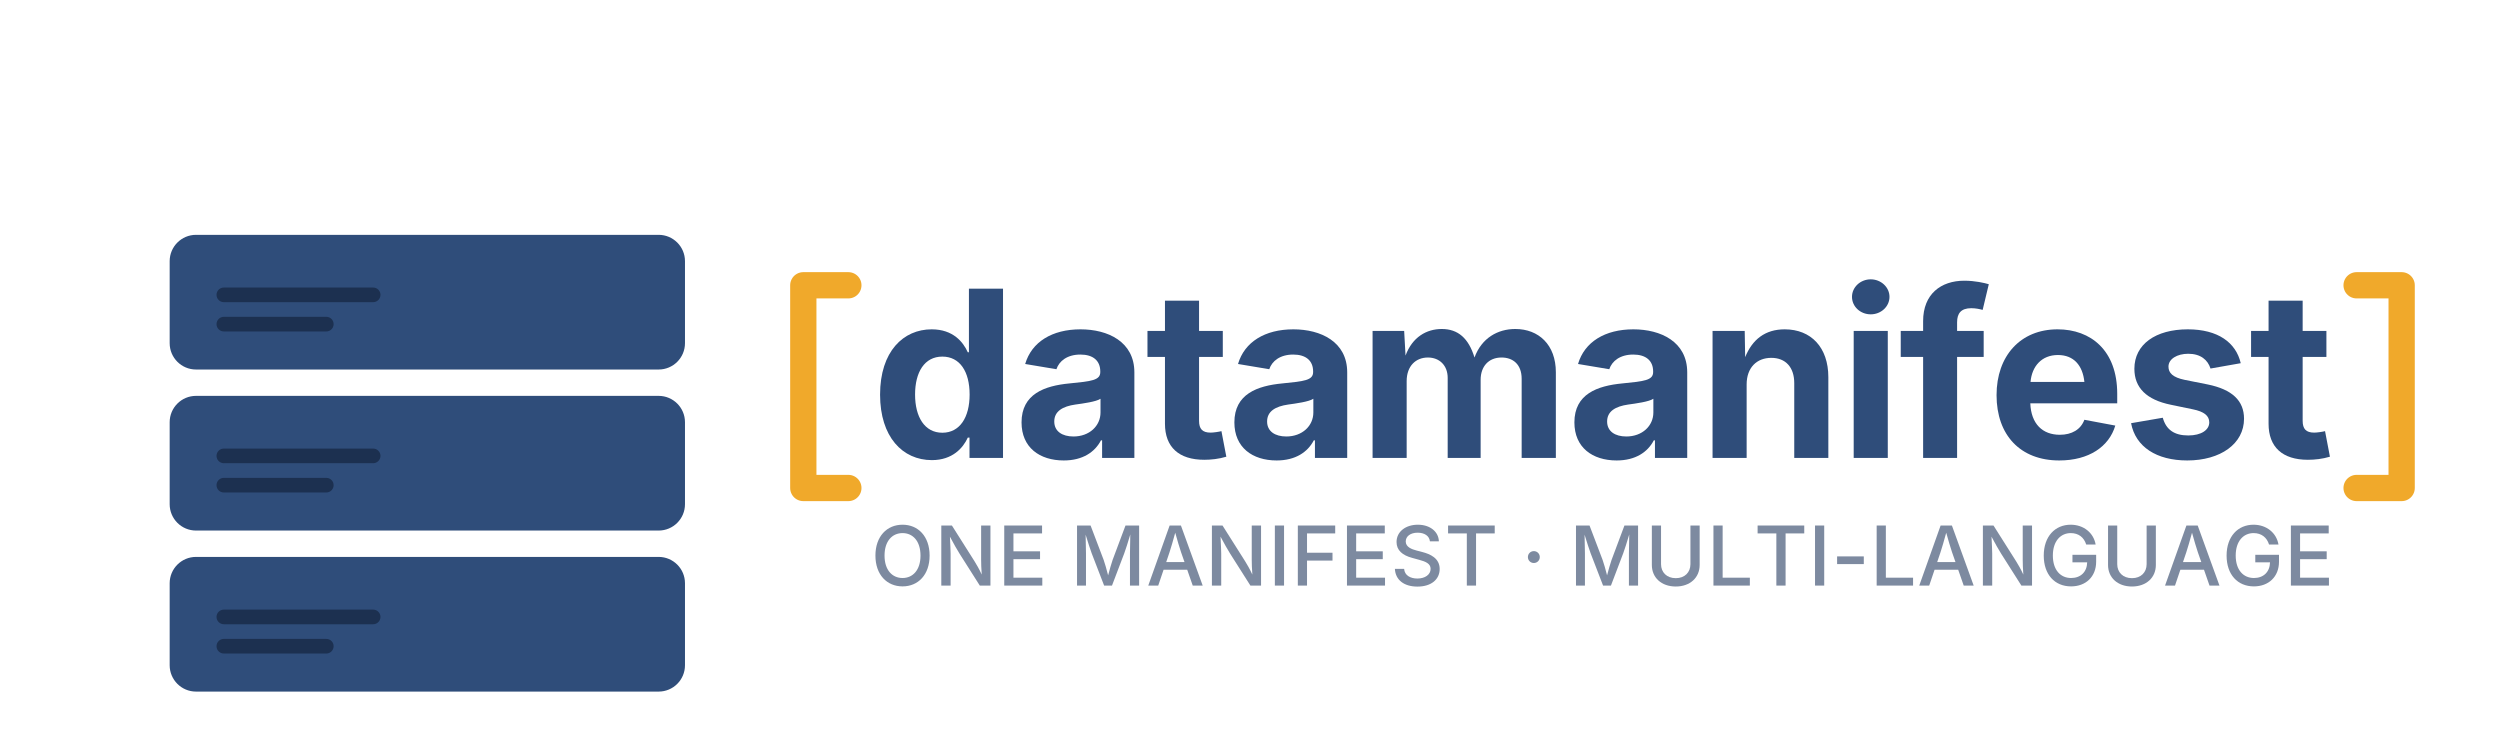
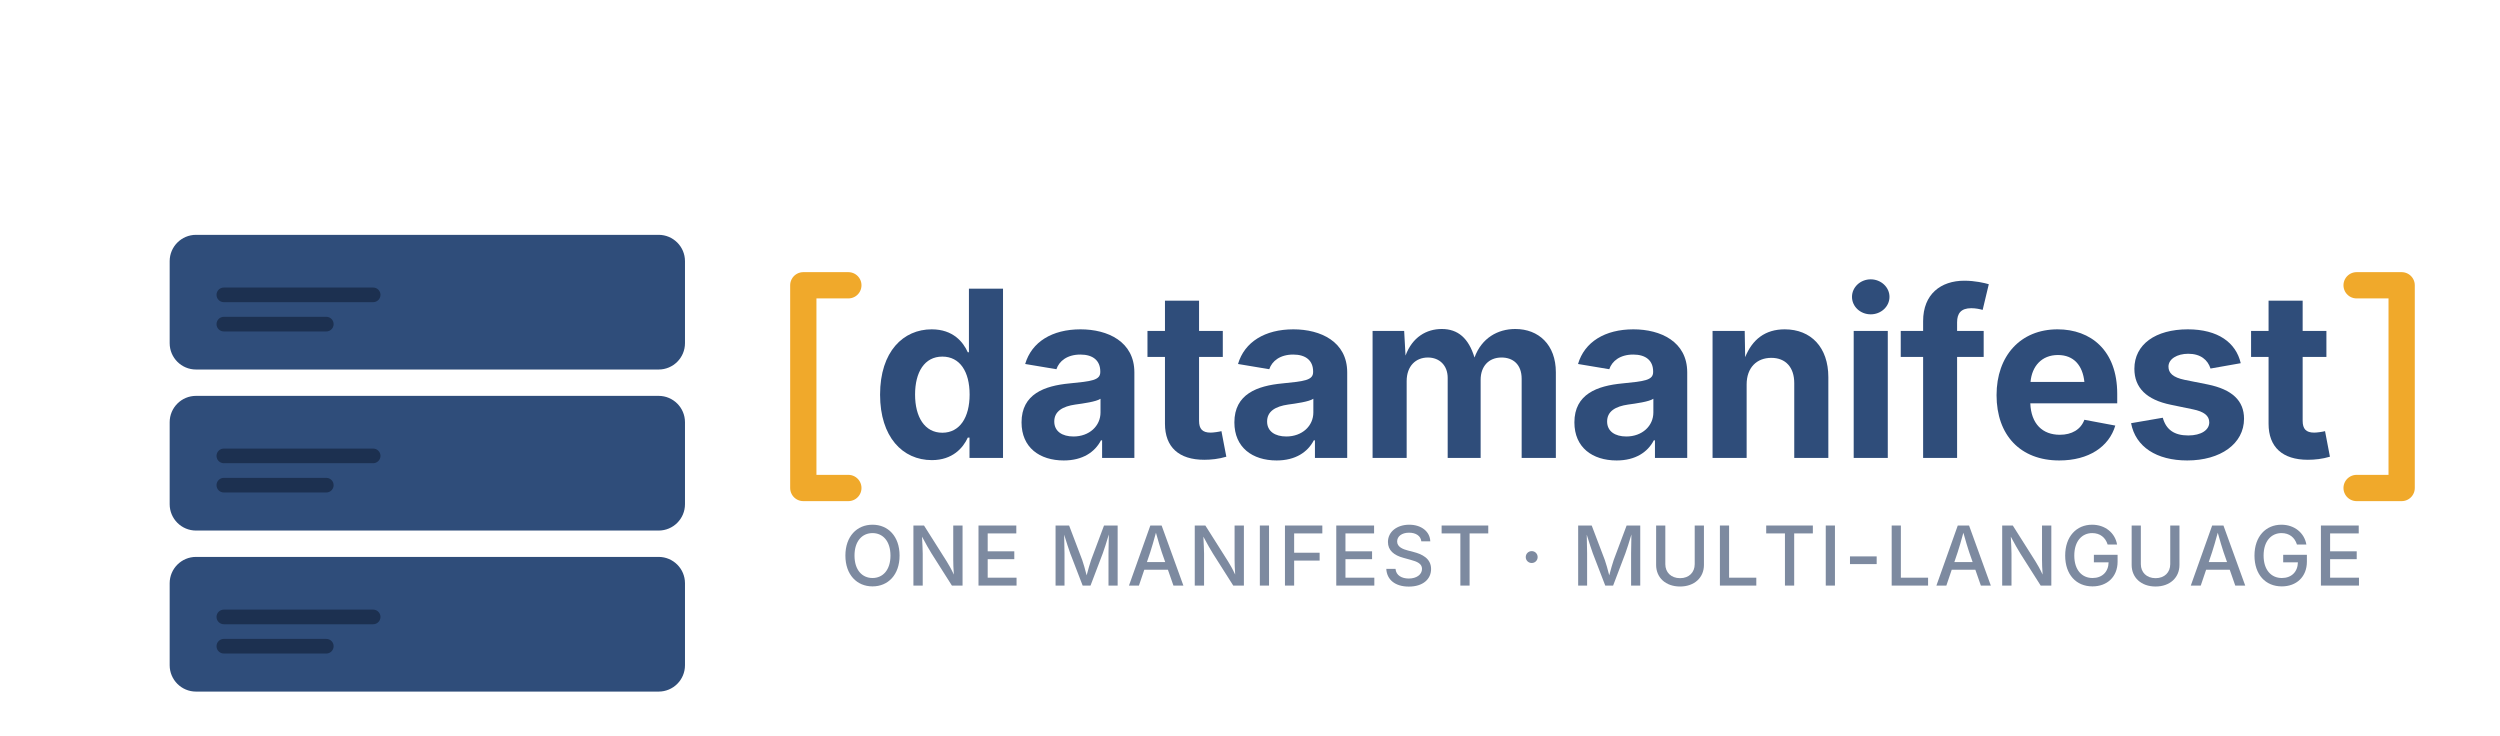
<svg xmlns="http://www.w3.org/2000/svg" viewBox="0 0 666 196" role="img" aria-label="datamanifest.toml">
  <g transform="translate(14,22) scale(0.78)">
    <rect x="40" y="52" width="176" height="46" rx="9" fill="#2f4d7a" />
    <rect x="56" y="70" width="56" height="5" rx="2.5" fill="#1c3050" />
    <rect x="56" y="80" width="40" height="5" rx="2.5" fill="#1c3050" />
    <rect x="40" y="107" width="176" height="46" rx="9" fill="#2f4d7a" />
    <rect x="56" y="125" width="56" height="5" rx="2.5" fill="#1c3050" />
    <rect x="56" y="135" width="40" height="5" rx="2.5" fill="#1c3050" />
    <rect x="40" y="162" width="176" height="46" rx="9" fill="#2f4d7a" />
    <rect x="56" y="180" width="56" height="5" rx="2.5" fill="#1c3050" />
    <rect x="56" y="190" width="40" height="5" rx="2.5" fill="#1c3050" />
  </g>
  <path d="M226.0 76 H214.0 V130 H226.0" fill="none" stroke="#F0A92B" stroke-width="7" stroke-linecap="round" stroke-linejoin="round" />
  <path d="M627.8 76 H639.8 V130 H627.8" fill="none" stroke="#F0A92B" stroke-width="7" stroke-linecap="round" stroke-linejoin="round" />
  <path transform="translate(232.00,122.00) scale(0.03027,-0.03027)" d="M537 -19C719 -19 812 89 853 179H868V0H1163V1490H863V930H853C813 1019 725 1132 535 1132C287 1132 81 939 81 557C81 185 279 -19 537 -19ZM629 222C473 222 389 361 389 558C389 754 471 892 629 892C783 892 869 761 869 558C869 356 782 222 629 222Z" fill="#2f4d7a" />
  <path transform="translate(270.08,122.00) scale(0.03027,-0.03027)" d="M440 -22C605 -22 713 51 767 155H777V0H1061V753C1061 1024 827 1132 587 1132C337 1132 157 1021 100 827L375 781C399 853 470 910 586 910C698 910 761 856 761 761V756C761 683 682 675 490 656C270 635 68 563 68 313C68 92 227 -22 440 -22ZM525 189C426 189 356 234 356 321C356 411 430 454 541 470C607 479 726 495 763 521V400C763 282 665 189 525 189Z" fill="#2f4d7a" />
  <path transform="translate(305.08,122.00) scale(0.03027,-0.03027)" d="M683 1118H474V1384H174V1118H20V889H174V301C174 96 296 -16 520 -16C580 -16 647 -9 714 11L671 236C649 230 599 223 576 223C503 223 474 256 474 327V889H683Z" fill="#2f4d7a" />
  <path transform="translate(326.78,122.00) scale(0.03027,-0.03027)" d="M440 -22C605 -22 713 51 767 155H777V0H1061V753C1061 1024 827 1132 587 1132C337 1132 157 1021 100 827L375 781C399 853 470 910 586 910C698 910 761 856 761 761V756C761 683 682 675 490 656C270 635 68 563 68 313C68 92 227 -22 440 -22ZM525 189C426 189 356 234 356 321C356 411 430 454 541 470C607 479 726 495 763 521V400C763 282 665 189 525 189Z" fill="#2f4d7a" />
  <path transform="translate(361.78,122.00) scale(0.03027,-0.03027)" d="M128 0H428V676C428 810 509 884 615 884C717 884 789 814 789 705V0H1079V688C1079 805 1149 884 1263 884C1364 884 1440 823 1440 697V0H1741V754C1741 997 1589 1135 1384 1135C1230 1135 1088 1056 1025 884C973 1054 880 1135 737 1135C603 1135 478 1064 418 901L406 1118H128Z" fill="#2f4d7a" />
  <path transform="translate(417.36,122.00) scale(0.03027,-0.03027)" d="M440 -22C605 -22 713 51 767 155H777V0H1061V753C1061 1024 827 1132 587 1132C337 1132 157 1021 100 827L375 781C399 853 470 910 586 910C698 910 761 856 761 761V756C761 683 682 675 490 656C270 635 68 563 68 313C68 92 227 -22 440 -22ZM525 189C426 189 356 234 356 321C356 411 430 454 541 470C607 479 726 495 763 521V400C763 282 665 189 525 189Z" fill="#2f4d7a" />
  <path transform="translate(452.35,122.00) scale(0.03027,-0.03027)" d="M428 647C428 795 517 881 645 881C771 881 847 798 847 659V0H1147V711C1147 973 995 1132 763 1132C591 1132 478 1043 415 887L411 1118H128V0H428Z" fill="#2f4d7a" />
  <path transform="translate(489.95,122.00) scale(0.03027,-0.03027)" d="M128 0H428V1118H128ZM278 1264C368 1264 443 1332 443 1418C443 1503 368 1572 278 1572C187 1572 113 1503 113 1418C113 1332 187 1264 278 1264Z" fill="#2f4d7a" />
  <path transform="translate(505.75,122.00) scale(0.03027,-0.03027)" d="M750 1118H516V1194C516 1272 550 1318 641 1318C680 1318 716 1310 741 1303L795 1529C758 1540 674 1560 580 1560C373 1560 217 1442 217 1204V1118H20V889H217V0H516V889H750Z" fill="#2f4d7a" />
  <path transform="translate(529.43,122.00) scale(0.03027,-0.03027)" d="M633 -22C893 -22 1071 99 1126 285L854 336C822 250 743 204 638 204C487 204 385 298 378 481H1143V565C1143 947 910 1132 618 1132C291 1132 81 898 81 553C81 200 291 -22 633 -22ZM380 669C392 807 478 906 621 906C760 906 839 815 854 669Z" fill="#2f4d7a" />
  <path transform="translate(565.36,122.00) scale(0.03027,-0.03027)" d="M572 -22C865 -22 1072 125 1072 345C1072 504 968 603 752 647L551 687C445 709 407 748 407 804C407 871 483 917 581 917C690 917 753 863 777 787L1043 834C1001 1016 842 1132 577 1132C294 1132 107 1000 107 785C107 618 213 512 429 468L622 428C720 408 766 372 766 313C766 246 695 198 581 198C458 198 386 249 357 354L78 306C117 98 302 -22 572 -22Z" fill="#2f4d7a" />
  <path transform="translate(599.08,122.00) scale(0.03027,-0.03027)" d="M683 1118H474V1384H174V1118H20V889H174V301C174 96 296 -16 520 -16C580 -16 647 -9 714 11L671 236C649 230 599 223 576 223C503 223 474 256 474 327V889H683Z" fill="#2f4d7a" />
-   <path transform="translate(232.00,156.00) scale(0.01074,-0.01074)" d="M786 -20C1172 -20 1457 268 1457 744C1457 1222 1172 1510 786 1510C399 1510 113 1222 113 744C113 268 399 -20 786 -20ZM786 188C530 188 339 384 339 744C339 1105 530 1302 786 1302C1040 1302 1231 1106 1231 744C1231 384 1040 188 786 188Z" fill="#7d8aa0" />
-   <path transform="translate(248.99,156.00) scale(0.01074,-0.01074)" d="M165 0H396V795C396 872 388 1026 379 1213C487 1013 544 910 617 793L1120 0H1384V1490H1153V642C1153 556 1157 417 1168 273C1102 416 1035 529 989 603L428 1490H165Z" fill="#7d8aa0" />
-   <path transform="translate(265.76,156.00) scale(0.01074,-0.01074)" d="M165 0H1109V196H393V655H1053V850H393V1294H1103V1490H165Z" fill="#7d8aa0" />
-   <path transform="translate(285.15,156.00) scale(0.01074,-0.01074)" d="M165 0H387V802C387 916 382 1107 378 1263C435 1079 494 892 528 802L837 0H1032L1337 802C1371 895 1433 1087 1486 1268C1483 1102 1478 912 1478 802V0H1705V1490H1367L1047 635C1018 553 971 387 936 254C902 390 855 555 826 635L501 1490H165Z" fill="#7d8aa0" />
-   <path transform="translate(305.35,156.00) scale(0.01074,-0.01074)" d="M51 0H298L431 393H1017L1154 0H1401L861 1490H581ZM496 583 579 829C616 943 662 1098 720 1311C779 1100 824 948 864 829L950 583Z" fill="#7d8aa0" />
-   <path transform="translate(321.08,156.00) scale(0.01074,-0.01074)" d="M165 0H396V795C396 872 388 1026 379 1213C487 1013 544 910 617 793L1120 0H1384V1490H1153V642C1153 556 1157 417 1168 273C1102 416 1035 529 989 603L428 1490H165Z" fill="#7d8aa0" />
-   <path transform="translate(337.85,156.00) scale(0.01074,-0.01074)" d="M393 1490H165V0H393Z" fill="#7d8aa0" />
-   <path transform="translate(343.97,156.00) scale(0.01074,-0.01074)" d="M165 0H393V620H1025V815H393V1294H1092V1490H165Z" fill="#7d8aa0" />
-   <path transform="translate(357.06,156.00) scale(0.01074,-0.01074)" d="M165 0H1109V196H393V655H1053V850H393V1294H1103V1490H165Z" fill="#7d8aa0" />
-   <path transform="translate(370.46,156.00) scale(0.01074,-0.01074)" d="M665 -25C1015 -25 1217 159 1217 412C1217 681 978 783 788 832L643 870C529 900 375 953 375 1094C375 1220 489 1312 670 1312C839 1312 960 1234 975 1098H1197C1190 1335 981 1510 675 1510C375 1510 147 1339 147 1081C147 877 291 752 535 687L709 639C869 596 992 545 992 415C992 271 853 175 664 175C492 175 348 251 335 414H106C120 142 330 -25 665 -25Z" fill="#7d8aa0" />
-   <path transform="translate(384.80,156.00) scale(0.01074,-0.01074)" d="M90 1294H555V0H784V1294H1247V1490H90Z" fill="#7d8aa0" />
-   <path transform="translate(405.28,156.00) scale(0.01074,-0.01074)" d="M311 560C393 560 458 625 458 707C458 790 393 855 311 855C228 855 163 790 163 707C163 625 228 560 311 560Z" fill="#7d8aa0" />
-   <path transform="translate(418.07,156.00) scale(0.01074,-0.01074)" d="M165 0H387V802C387 916 382 1107 378 1263C435 1079 494 892 528 802L837 0H1032L1337 802C1371 895 1433 1087 1486 1268C1483 1102 1478 912 1478 802V0H1705V1490H1367L1047 635C1018 553 971 387 936 254C902 390 855 555 826 635L501 1490H165Z" fill="#7d8aa0" />
-   <path transform="translate(438.28,156.00) scale(0.01074,-0.01074)" d="M759 -23C1115 -23 1351 199 1351 512V1490H1122V531C1122 330 983 184 759 184C534 184 393 330 393 531V1490H165V512C165 199 400 -23 759 -23Z" fill="#7d8aa0" />
-   <path transform="translate(454.69,156.00) scale(0.01074,-0.01074)" d="M165 0H1068V196H393V1490H165Z" fill="#7d8aa0" />
-   <path transform="translate(467.26,156.00) scale(0.01074,-0.01074)" d="M90 1294H555V0H784V1294H1247V1490H90Z" fill="#7d8aa0" />
-   <path transform="translate(481.75,156.00) scale(0.01074,-0.01074)" d="M393 1490H165V0H393Z" fill="#7d8aa0" />
-   <path transform="translate(487.87,156.00) scale(0.01074,-0.01074)" d="M805 724H143V533H805Z" fill="#7d8aa0" />
-   <path transform="translate(498.17,156.00) scale(0.01074,-0.01074)" d="M165 0H1068V196H393V1490H165Z" fill="#7d8aa0" />
-   <path transform="translate(510.74,156.00) scale(0.01074,-0.01074)" d="M51 0H298L431 393H1017L1154 0H1401L861 1490H581ZM496 583 579 829C616 943 662 1098 720 1311C779 1100 824 948 864 829L950 583Z" fill="#7d8aa0" />
-   <path transform="translate(526.47,156.00) scale(0.01074,-0.01074)" d="M165 0H396V795C396 872 388 1026 379 1213C487 1013 544 910 617 793L1120 0H1384V1490H1153V642C1153 556 1157 417 1168 273C1102 416 1035 529 989 603L428 1490H165Z" fill="#7d8aa0" />
-   <path transform="translate(543.24,156.00) scale(0.01074,-0.01074)" d="M791 -20C1152 -20 1413 216 1413 593V764H825V576H1190C1185 338 1028 188 792 188C529 188 339 386 339 745C339 1105 532 1302 783 1302C979 1302 1112 1193 1166 1019H1400C1350 1309 1102 1510 781 1510C395 1510 113 1220 113 744C113 273 386 -20 791 -20Z" fill="#7d8aa0" />
-   <path transform="translate(559.81,156.00) scale(0.01074,-0.01074)" d="M759 -23C1115 -23 1351 199 1351 512V1490H1122V531C1122 330 983 184 759 184C534 184 393 330 393 531V1490H165V512C165 199 400 -23 759 -23Z" fill="#7d8aa0" />
-   <path transform="translate(576.22,156.00) scale(0.01074,-0.01074)" d="M51 0H298L431 393H1017L1154 0H1401L861 1490H581ZM496 583 579 829C616 943 662 1098 720 1311C779 1100 824 948 864 829L950 583Z" fill="#7d8aa0" />
-   <path transform="translate(591.95,156.00) scale(0.01074,-0.01074)" d="M791 -20C1152 -20 1413 216 1413 593V764H825V576H1190C1185 338 1028 188 792 188C529 188 339 386 339 745C339 1105 532 1302 783 1302C979 1302 1112 1193 1166 1019H1400C1350 1309 1102 1510 781 1510C395 1510 113 1220 113 744C113 273 386 -20 791 -20Z" fill="#7d8aa0" />
-   <path transform="translate(608.52,156.00) scale(0.01074,-0.01074)" d="M165 0H1109V196H393V655H1053V850H393V1294H1103V1490H165Z" fill="#7d8aa0" />
+   <path transform="translate(224.00,156.00) scale(0.01074,-0.01074)" d="M786 -20C1172 -20 1457 268 1457 744C1457 1222 1172 1510 786 1510C399 1510 113 1222 113 744C113 268 399 -20 786 -20ZM786 188C530 188 339 384 339 744C339 1105 530 1302 786 1302C1040 1302 1231 1106 1231 744C1231 384 1040 188 786 188Z" fill="#7d8aa0" />
+   <path transform="translate(241.56,156.00) scale(0.01074,-0.01074)" d="M165 0H396V795C396 872 388 1026 379 1213C487 1013 544 910 617 793L1120 0H1384V1490H1153V642C1153 556 1157 417 1168 273C1102 416 1035 529 989 603L428 1490H165Z" fill="#7d8aa0" />
+   <path transform="translate(258.90,156.00) scale(0.01074,-0.01074)" d="M165 0H1109V196H393V655H1053V850H393V1294H1103V1490H165Z" fill="#7d8aa0" />
+   <path transform="translate(279.43,156.00) scale(0.01074,-0.01074)" d="M165 0H387V802C387 916 382 1107 378 1263C435 1079 494 892 528 802L837 0H1032L1337 802C1371 895 1433 1087 1486 1268C1483 1102 1478 912 1478 802V0H1705V1490H1367L1047 635C1018 553 971 387 936 254C902 390 855 555 826 635L501 1490H165Z" fill="#7d8aa0" />
+   <path transform="translate(300.21,156.00) scale(0.01074,-0.01074)" d="M51 0H298L431 393H1017L1154 0H1401L861 1490H581ZM496 583 579 829C616 943 662 1098 720 1311C779 1100 824 948 864 829L950 583Z" fill="#7d8aa0" />
+   <path transform="translate(316.51,156.00) scale(0.01074,-0.01074)" d="M165 0H396V795C396 872 388 1026 379 1213C487 1013 544 910 617 793L1120 0H1384V1490H1153V642C1153 556 1157 417 1168 273C1102 416 1035 529 989 603L428 1490H165Z" fill="#7d8aa0" />
+   <path transform="translate(333.85,156.00) scale(0.01074,-0.01074)" d="M393 1490H165V0H393Z" fill="#7d8aa0" />
+   <path transform="translate(340.54,156.00) scale(0.01074,-0.01074)" d="M165 0H393V620H1025V815H393V1294H1092V1490H165Z" fill="#7d8aa0" />
+   <path transform="translate(354.21,156.00) scale(0.01074,-0.01074)" d="M165 0H1109V196H393V655H1053V850H393V1294H1103V1490H165Z" fill="#7d8aa0" />
+   <path transform="translate(368.17,156.00) scale(0.01074,-0.01074)" d="M665 -25C1015 -25 1217 159 1217 412C1217 681 978 783 788 832L643 870C529 900 375 953 375 1094C375 1220 489 1312 670 1312C839 1312 960 1234 975 1098H1197C1190 1335 981 1510 675 1510C375 1510 147 1339 147 1081C147 877 291 752 535 687L709 639C869 596 992 545 992 415C992 271 853 175 664 175C492 175 348 251 335 414H106C120 142 330 -25 665 -25Z" fill="#7d8aa0" />
+   <path transform="translate(383.08,156.00) scale(0.01074,-0.01074)" d="M90 1294H555V0H784V1294H1247V1490H90Z" fill="#7d8aa0" />
+   <path transform="translate(404.71,156.00) scale(0.01074,-0.01074)" d="M311 560C393 560 458 625 458 707C458 790 393 855 311 855C228 855 163 790 163 707C163 625 228 560 311 560Z" fill="#7d8aa0" />
+   <path transform="translate(418.65,156.00) scale(0.01074,-0.01074)" d="M165 0H387V802C387 916 382 1107 378 1263C435 1079 494 892 528 802L837 0H1032L1337 802C1371 895 1433 1087 1486 1268C1483 1102 1478 912 1478 802V0H1705V1490H1367L1047 635C1018 553 971 387 936 254C902 390 855 555 826 635L501 1490H165Z" fill="#7d8aa0" />
+   <path transform="translate(439.42,156.00) scale(0.01074,-0.01074)" d="M759 -23C1115 -23 1351 199 1351 512V1490H1122V531C1122 330 983 184 759 184C534 184 393 330 393 531V1490H165V512C165 199 400 -23 759 -23Z" fill="#7d8aa0" />
+   <path transform="translate(456.41,156.00) scale(0.01074,-0.01074)" d="M165 0H1068V196H393V1490H165Z" fill="#7d8aa0" />
+   <path transform="translate(469.55,156.00) scale(0.01074,-0.01074)" d="M90 1294H555V0H784V1294H1247V1490H90Z" fill="#7d8aa0" />
+   <path transform="translate(484.61,156.00) scale(0.01074,-0.01074)" d="M393 1490H165V0H393Z" fill="#7d8aa0" />
+   <path transform="translate(491.30,156.00) scale(0.01074,-0.01074)" d="M805 724H143V533H805Z" fill="#7d8aa0" />
+   <path transform="translate(502.17,156.00) scale(0.01074,-0.01074)" d="M165 0H1068V196H393V1490H165Z" fill="#7d8aa0" />
+   <path transform="translate(515.31,156.00) scale(0.01074,-0.01074)" d="M51 0H298L431 393H1017L1154 0H1401L861 1490H581ZM496 583 579 829C616 943 662 1098 720 1311C779 1100 824 948 864 829L950 583Z" fill="#7d8aa0" />
+   <path transform="translate(531.61,156.00) scale(0.01074,-0.01074)" d="M165 0H396V795C396 872 388 1026 379 1213C487 1013 544 910 617 793L1120 0H1384V1490H1153V642C1153 556 1157 417 1168 273C1102 416 1035 529 989 603L428 1490H165Z" fill="#7d8aa0" />
+   <path transform="translate(548.95,156.00) scale(0.01074,-0.01074)" d="M791 -20C1152 -20 1413 216 1413 593V764H825V576H1190C1185 338 1028 188 792 188C529 188 339 386 339 745C339 1105 532 1302 783 1302C979 1302 1112 1193 1166 1019H1400C1350 1309 1102 1510 781 1510C395 1510 113 1220 113 744C113 273 386 -20 791 -20Z" fill="#7d8aa0" />
+   <path transform="translate(566.10,156.00) scale(0.01074,-0.01074)" d="M759 -23C1115 -23 1351 199 1351 512V1490H1122V531C1122 330 983 184 759 184C534 184 393 330 393 531V1490H165V512C165 199 400 -23 759 -23Z" fill="#7d8aa0" />
+   <path transform="translate(583.08,156.00) scale(0.01074,-0.01074)" d="M51 0H298L431 393H1017L1154 0H1401L861 1490H581ZM496 583 579 829C616 943 662 1098 720 1311C779 1100 824 948 864 829L950 583Z" fill="#7d8aa0" />
+   <path transform="translate(599.38,156.00) scale(0.01074,-0.01074)" d="M791 -20C1152 -20 1413 216 1413 593V764H825V576H1190C1185 338 1028 188 792 188C529 188 339 386 339 745C339 1105 532 1302 783 1302C979 1302 1112 1193 1166 1019H1400C1350 1309 1102 1510 781 1510C395 1510 113 1220 113 744C113 273 386 -20 791 -20Z" fill="#7d8aa0" />
+   <path transform="translate(616.52,156.00) scale(0.01074,-0.01074)" d="M165 0H1109V196H393V655H1053V850H393V1294H1103V1490H165Z" fill="#7d8aa0" />
</svg>
